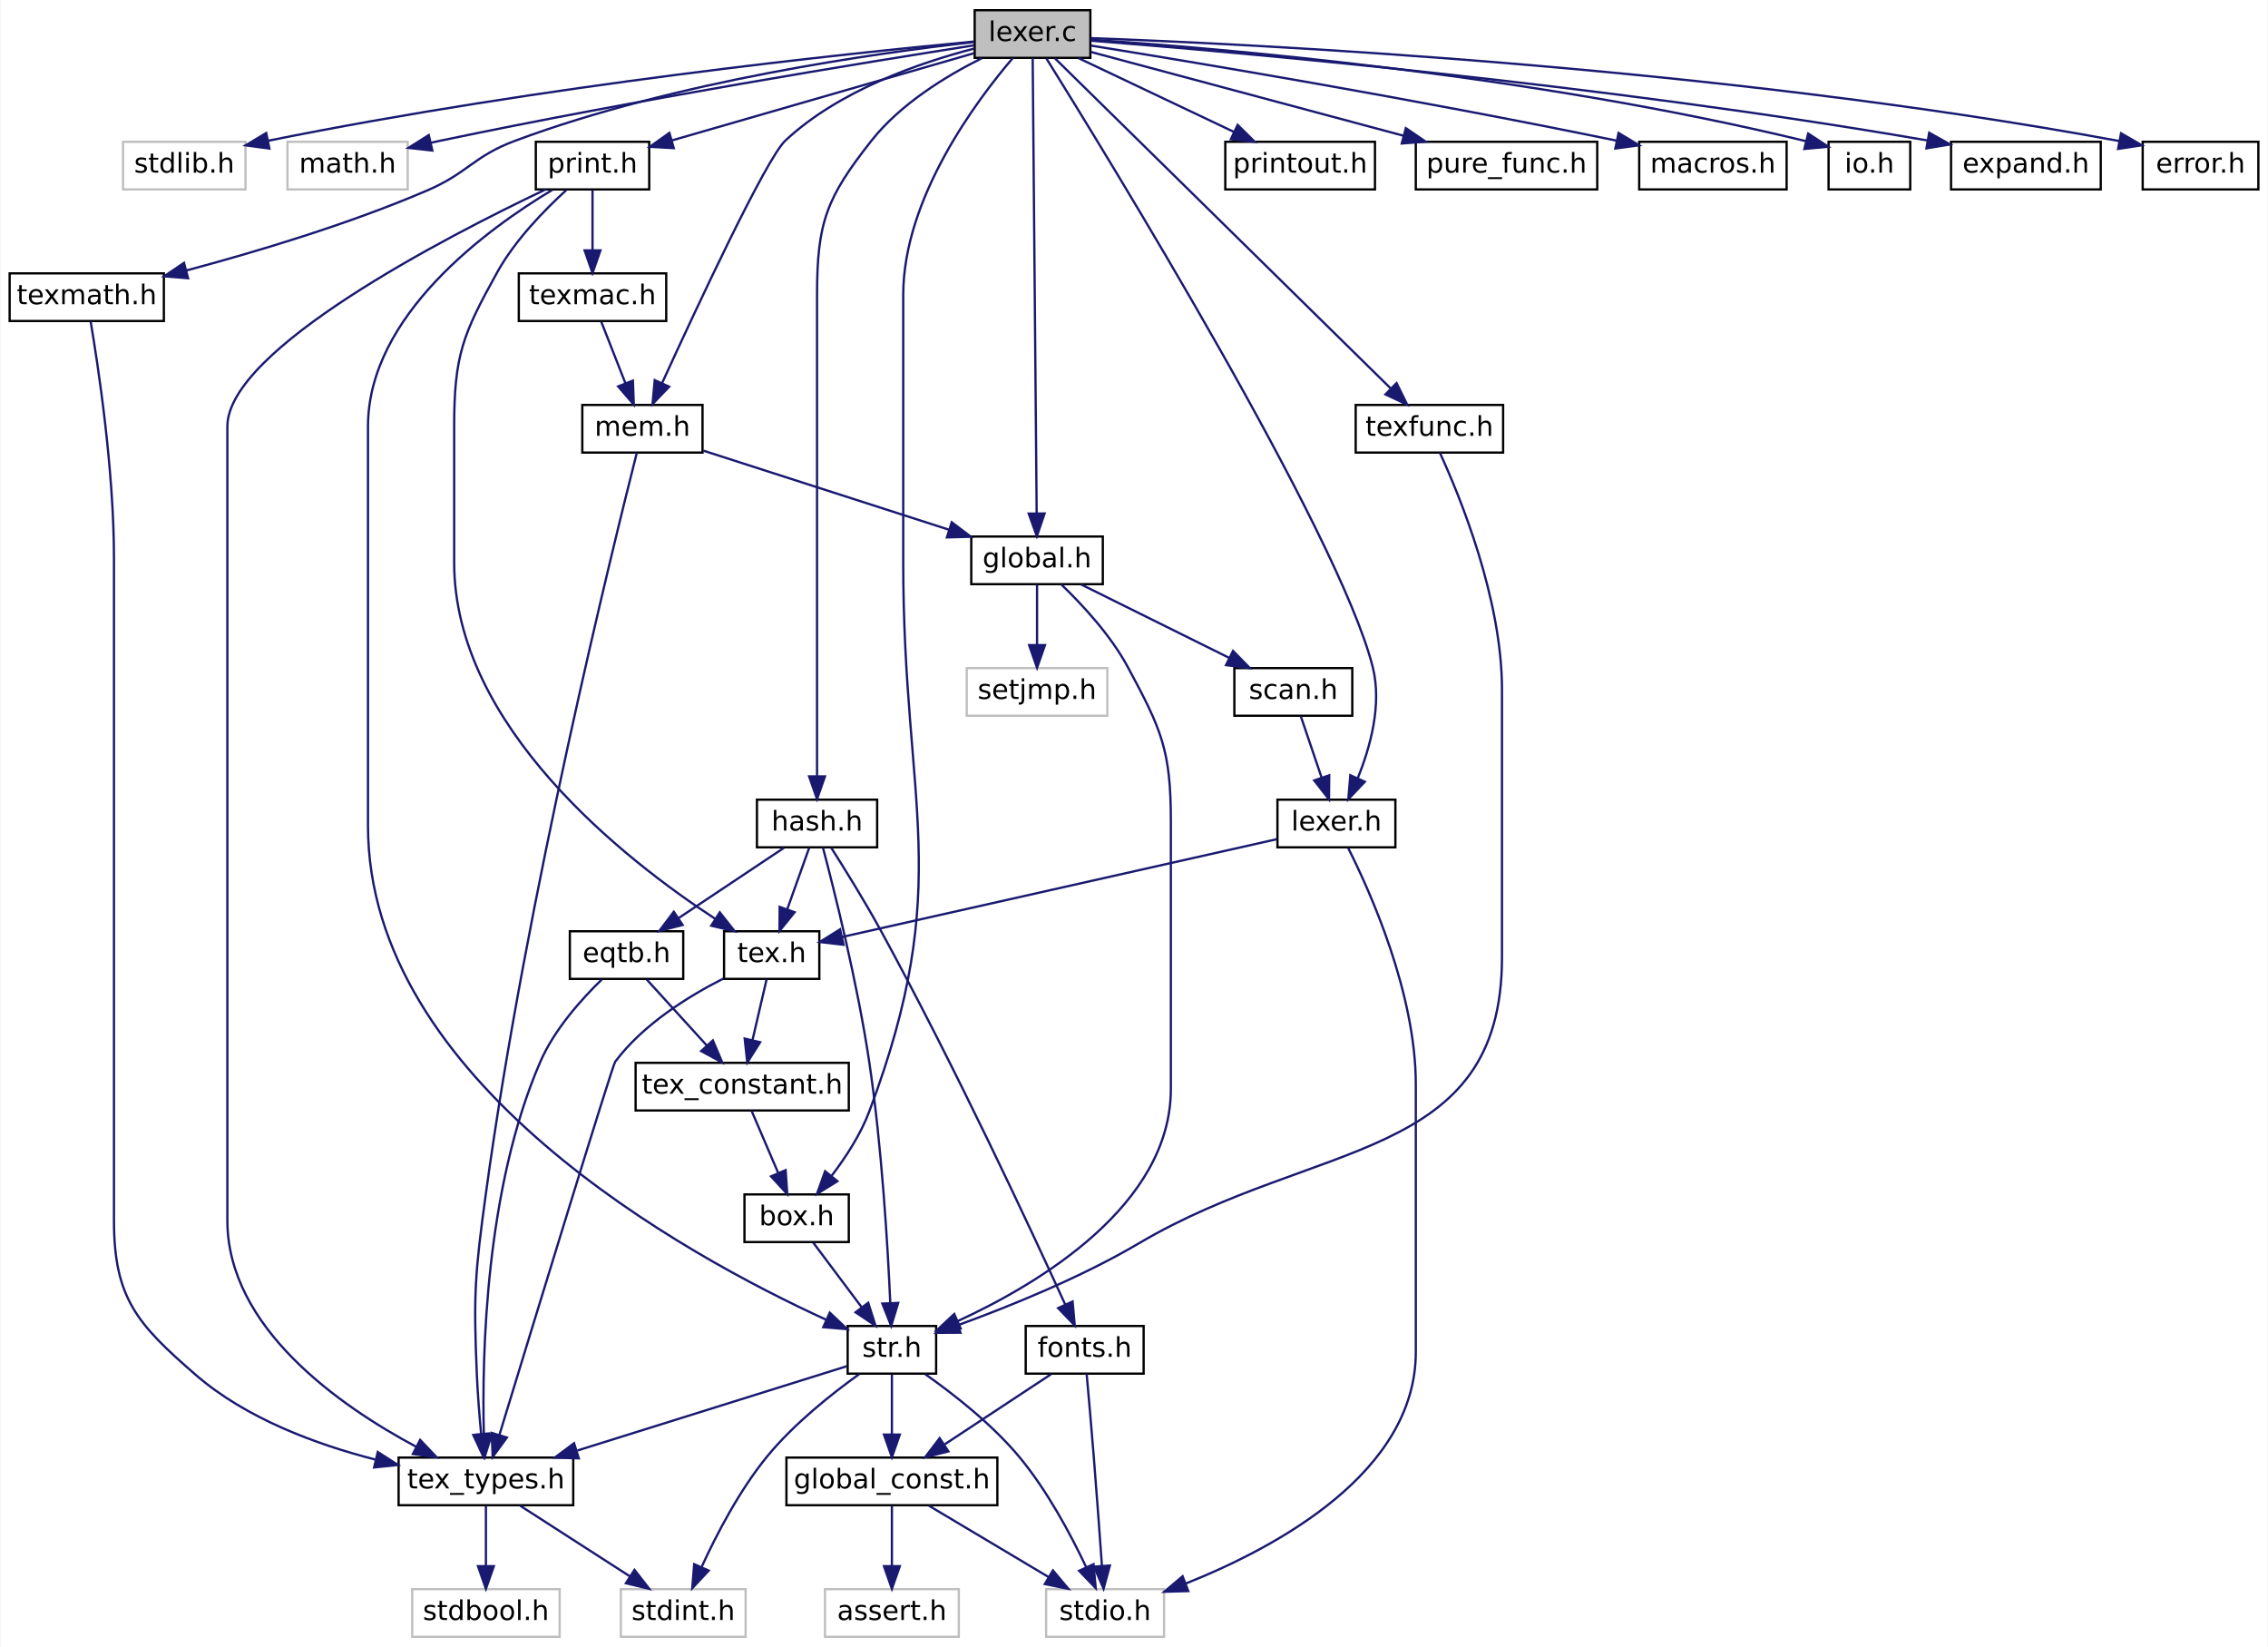
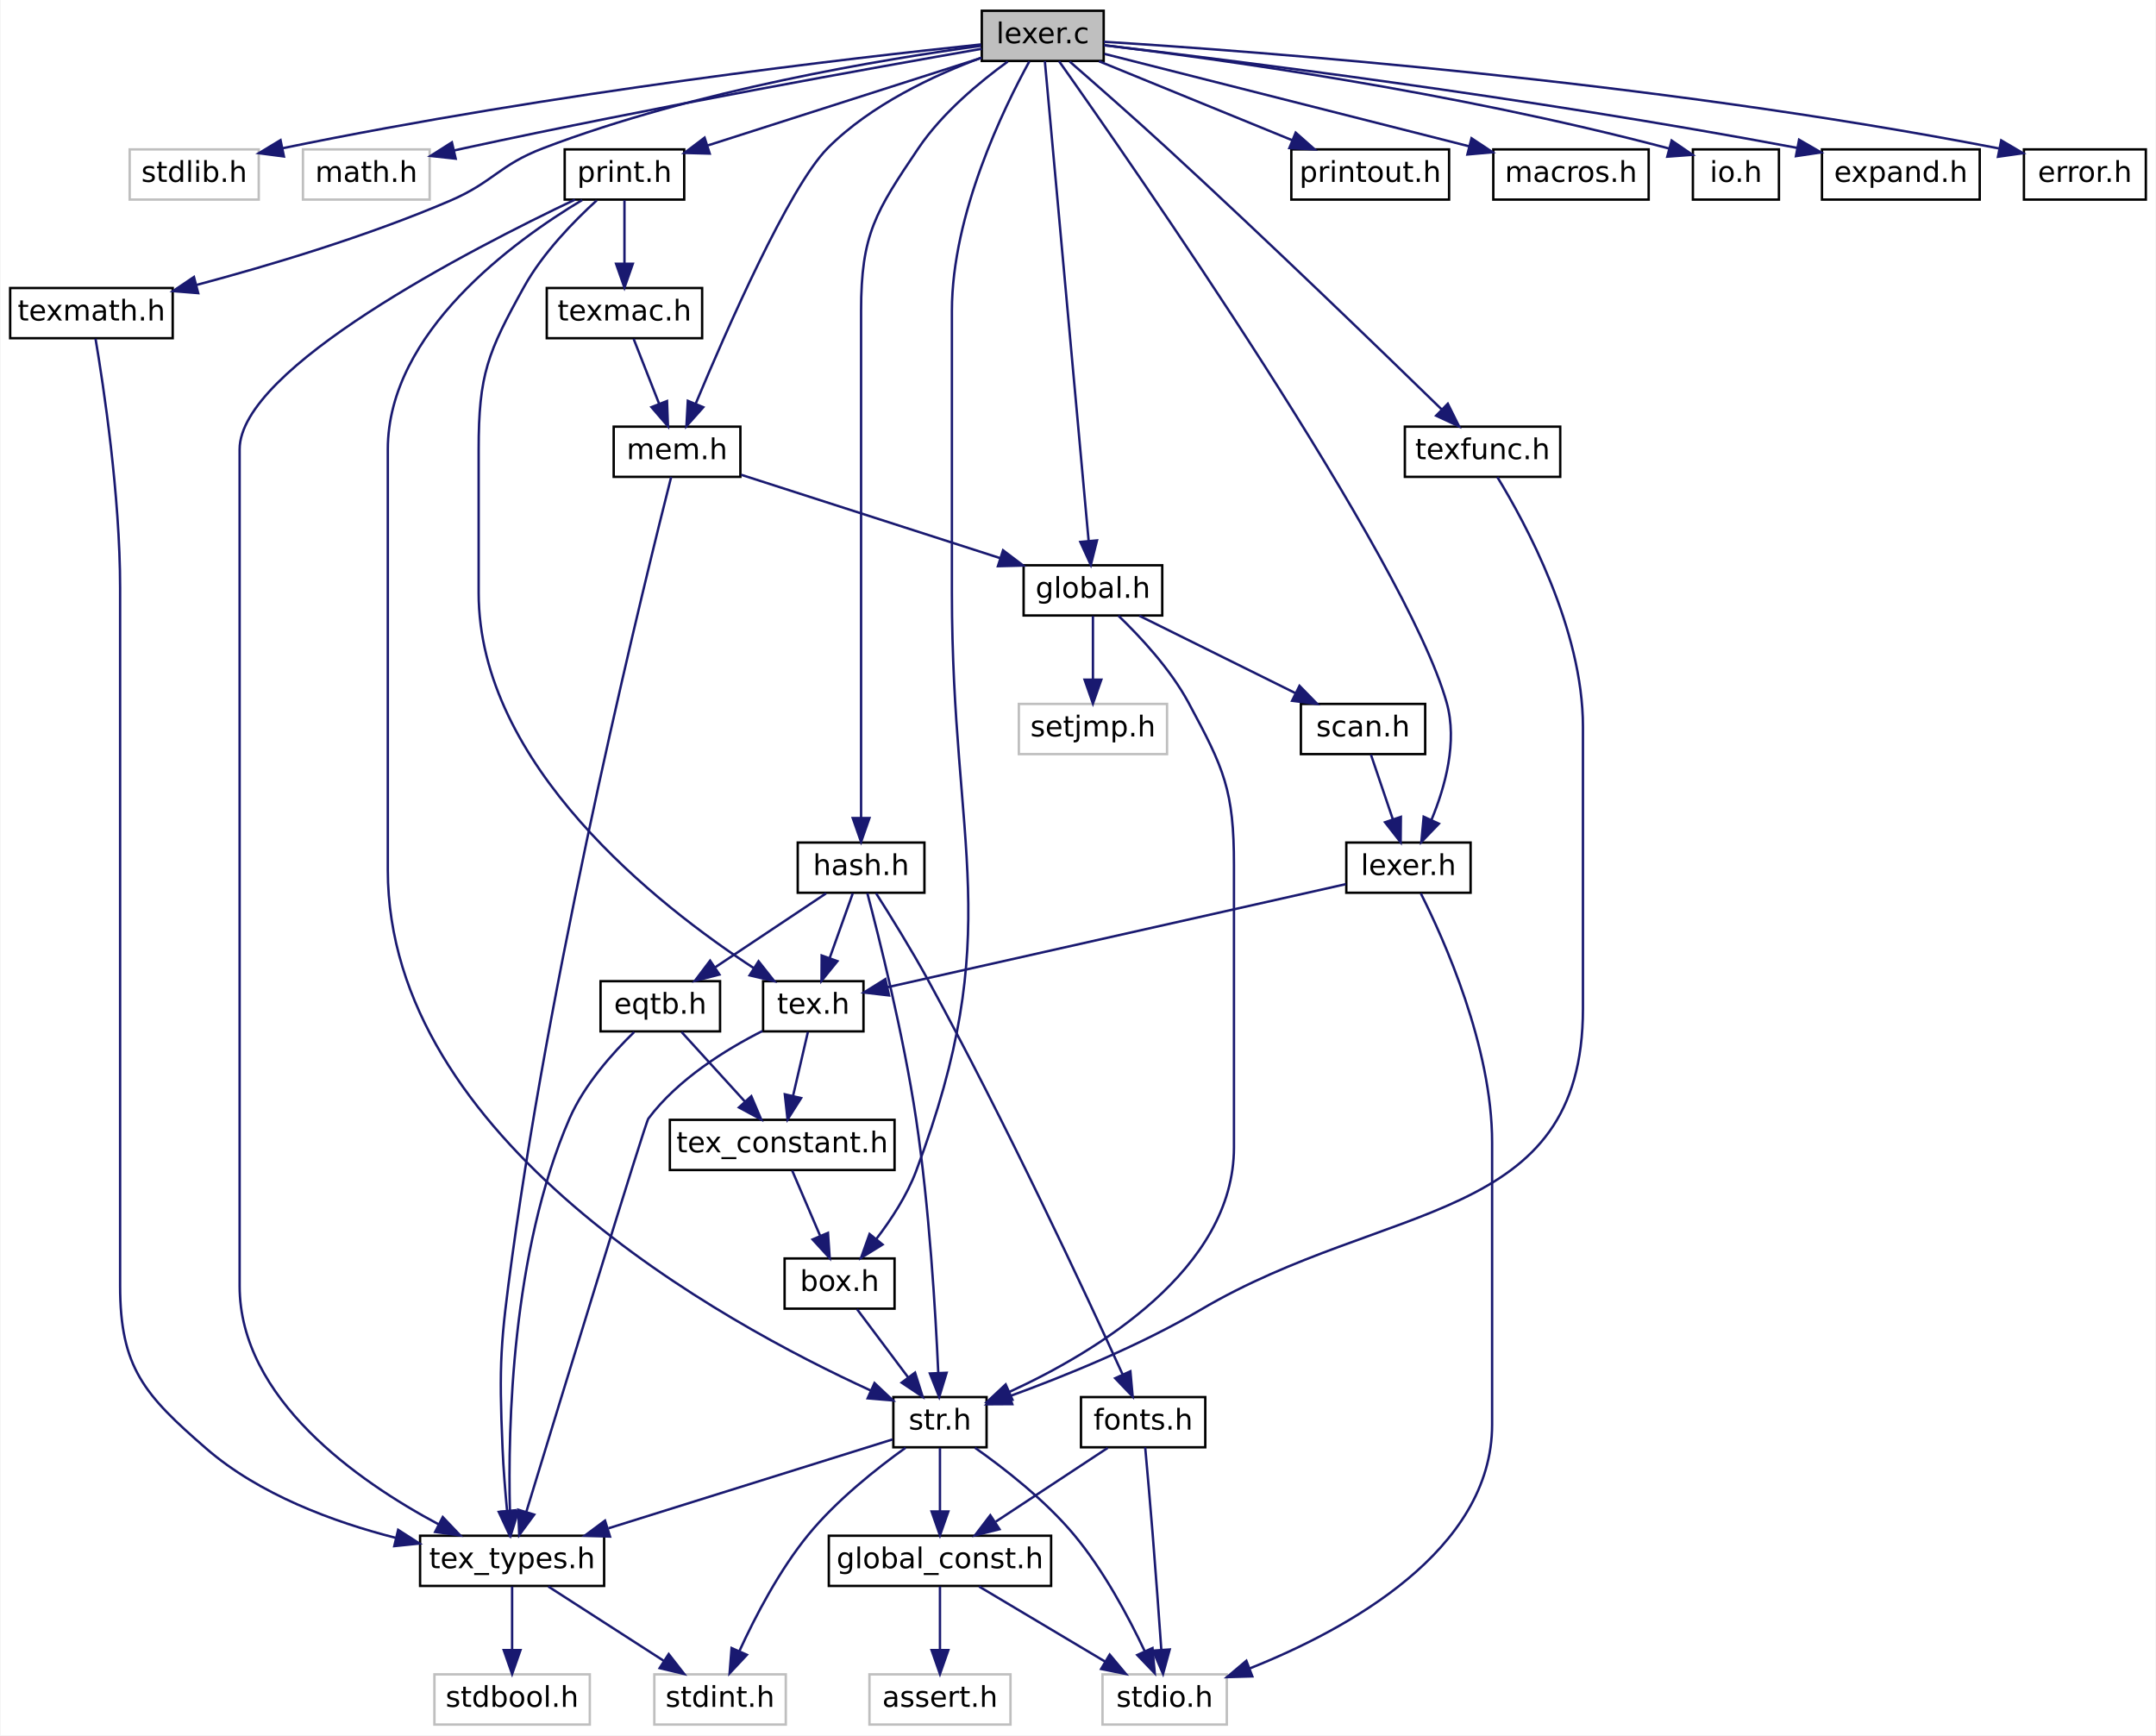
- <svg xmlns="http://www.w3.org/2000/svg" xmlns:xlink="http://www.w3.org/1999/xlink" width="1000pt" height="726pt" viewBox="0.00 0.00 999.50 726.00">
+ <svg xmlns="http://www.w3.org/2000/svg" xmlns:xlink="http://www.w3.org/1999/xlink" width="902pt" height="726pt" viewBox="0.00 0.00 901.50 726.00">
  <g id="graph0" class="graph" transform="scale(1 1) rotate(0) translate(4 722)">
-     <polygon fill="white" stroke="transparent" points="-4,4 -4,-722 995.5,-722 995.5,4 -4,4" />
+     <polygon fill="white" stroke="transparent" points="-4,4 -4,-722 897.5,-722 897.5,4 -4,4" />
    <g id="node1" class="node">
      <g id="a_node1">
        <a xlink:title=" ">
-           <polygon fill="#bfbfbf" stroke="black" points="425.5,-696.5 425.5,-717.5 476.5,-717.5 476.5,-696.5 425.5,-696.5" />
-           <text text-anchor="middle" x="451" y="-703.9" font-family="DejaVuSans" font-size="12.00">lexer.c</text>
+           <polygon fill="#bfbfbf" stroke="black" points="406.5,-696.5 406.5,-717.5 457.5,-717.5 457.5,-696.5 406.5,-696.5" />
+           <text text-anchor="middle" x="432" y="-703.9" font-family="DejaVuSans" font-size="12.00">lexer.c</text>
        </a>
      </g>
    </g>
    <g id="node2" class="node">
      <g id="a_node2">
        <a xlink:title=" ">
          <polygon fill="white" stroke="#bfbfbf" points="50,-638.5 50,-659.5 104,-659.5 104,-638.5 50,-638.5" />
          <text text-anchor="middle" x="77" y="-645.9" font-family="DejaVuSans" font-size="12.00">stdlib.h</text>
        </a>
      </g>
    </g>
    <g id="edge1" class="edge">
-       <path fill="none" stroke="midnightblue" d="M425.36,-703.71C370.14,-698.52 235.76,-684.54 113.9,-659.95" />
-       <polygon fill="midnightblue" stroke="midnightblue" points="114.53,-656.51 104.03,-657.93 113.13,-663.37 114.53,-656.51" />
+       <path fill="none" stroke="midnightblue" d="M406.17,-703.41C353.17,-697.85 228.22,-683.51 113.99,-659.99" />
+       <polygon fill="midnightblue" stroke="midnightblue" points="114.54,-656.53 104.04,-657.91 113.11,-663.38 114.54,-656.53" />
    </g>
    <g id="node3" class="node">
      <g id="a_node3">
        <a xlink:title=" ">
          <polygon fill="white" stroke="#bfbfbf" points="122.5,-638.5 122.5,-659.5 175.5,-659.5 175.5,-638.5 122.5,-638.5" />
          <text text-anchor="middle" x="149" y="-645.9" font-family="DejaVuSans" font-size="12.00">math.h</text>
        </a>
      </g>
    </g>
    <g id="edge2" class="edge">
-       <path fill="none" stroke="midnightblue" d="M425.33,-702.04C378.42,-694.68 275.78,-678 190,-660 188.57,-659.7 187.11,-659.38 185.63,-659.06" />
-       <polygon fill="midnightblue" stroke="midnightblue" points="186.38,-655.64 175.85,-656.81 184.81,-662.46 186.38,-655.64" />
+       <path fill="none" stroke="midnightblue" d="M406.48,-701.59C362.25,-693.86 268.57,-677.04 190,-660 188.57,-659.69 187.11,-659.37 185.64,-659.03" />
+       <polygon fill="midnightblue" stroke="midnightblue" points="186.39,-655.62 175.86,-656.76 184.81,-662.44 186.39,-655.62" />
    </g>
    <g id="node4" class="node">
      <g id="a_node4">
        <a xlink:href="print_8h.html" target="_top" xlink:title=" ">
          <polygon fill="white" stroke="black" points="232,-638.5 232,-659.5 282,-659.5 282,-638.5 232,-638.5" />
          <text text-anchor="middle" x="257" y="-645.9" font-family="DejaVuSans" font-size="12.00">print.h</text>
        </a>
      </g>
    </g>
    <g id="edge3" class="edge">
-       <path fill="none" stroke="midnightblue" d="M425.24,-698.56C390.99,-688.68 330.33,-671.17 291.97,-660.09" />
-       <polygon fill="midnightblue" stroke="midnightblue" points="292.83,-656.7 282.25,-657.29 290.89,-663.43 292.83,-656.7" />
+       <path fill="none" stroke="midnightblue" d="M406.18,-697.74C375.93,-688.06 325.69,-671.98 291.97,-661.19" />
+       <polygon fill="midnightblue" stroke="midnightblue" points="292.67,-657.74 282.08,-658.02 290.53,-664.41 292.67,-657.74" />
    </g>
    <g id="node10" class="node">
      <g id="a_node10">
        <a xlink:href="box_8h.html" target="_top" xlink:title=" ">
          <polygon fill="white" stroke="black" points="324,-174.5 324,-195.5 370,-195.5 370,-174.5 324,-174.5" />
          <text text-anchor="middle" x="347" y="-181.9" font-family="DejaVuSans" font-size="12.00">box.h</text>
        </a>
      </g>
    </g>
-     <g id="edge48" class="edge">
-       <path fill="none" stroke="midnightblue" d="M442.34,-696.45C426.4,-677.81 394,-634.71 394,-592 394,-592 394,-592 394,-474 394,-366.24 416.93,-332.87 379,-232 375.18,-221.84 368.6,-211.79 362.41,-203.69" />
+     <g id="edge47" class="edge">
+       <path fill="none" stroke="midnightblue" d="M426.39,-696.3C415.82,-677.07 394,-632.47 394,-592 394,-592 394,-592 394,-474 394,-366.24 416.93,-332.87 379,-232 375.18,-221.84 368.6,-211.79 362.41,-203.69" />
      <polygon fill="midnightblue" stroke="midnightblue" points="364.99,-201.32 355.98,-195.75 359.55,-205.73 364.99,-201.32" />
    </g>
    <g id="node16" class="node">
      <g id="a_node16">
        <a xlink:href="mem_8h.html" target="_top" xlink:title=" ">
          <polygon fill="white" stroke="black" points="252.5,-522.5 252.5,-543.5 305.5,-543.5 305.5,-522.5 252.5,-522.5" />
          <text text-anchor="middle" x="279" y="-529.9" font-family="DejaVuSans" font-size="12.00">mem.h</text>
        </a>
      </g>
    </g>
-     <g id="edge47" class="edge">
-       <path fill="none" stroke="midnightblue" d="M425.26,-700.58C401.19,-694.36 365.52,-682.06 342,-660 333.51,-652.04 302.83,-586.28 287.64,-553.06" />
-       <polygon fill="midnightblue" stroke="midnightblue" points="290.79,-551.54 283.46,-543.89 284.42,-554.44 290.79,-551.54" />
+     <g id="edge46" class="edge">
+       <path fill="none" stroke="midnightblue" d="M406.42,-697.9C386.77,-690.6 360.04,-678.2 342,-660 325.91,-643.77 299.74,-584.09 286.78,-553.05" />
+       <polygon fill="midnightblue" stroke="midnightblue" points="289.98,-551.63 282.93,-543.72 283.51,-554.3 289.98,-551.63" />
    </g>
    <g id="node17" class="node">
      <g id="a_node17">
        <a xlink:href="global_8h.html" target="_top" xlink:title=" ">
          <polygon fill="white" stroke="black" points="424,-464.5 424,-485.5 482,-485.5 482,-464.5 424,-464.5" />
          <text text-anchor="middle" x="453" y="-471.9" font-family="DejaVuSans" font-size="12.00">global.h</text>
        </a>
      </g>
    </g>
    <g id="edge29" class="edge">
-       <path fill="none" stroke="midnightblue" d="M451.08,-696.41C451.38,-661.85 452.42,-543.24 452.83,-495.82" />
-       <polygon fill="midnightblue" stroke="midnightblue" points="456.33,-495.66 452.92,-485.63 449.33,-495.6 456.33,-495.66" />
+       <path fill="none" stroke="midnightblue" d="M432.88,-696.41C436.03,-661.85 446.86,-543.24 451.19,-495.82" />
+       <polygon fill="midnightblue" stroke="midnightblue" points="454.7,-495.91 452.12,-485.63 447.73,-495.27 454.7,-495.91" />
    </g>
    <g id="node20" class="node">
      <g id="a_node20">
        <a xlink:href="lexer_8h.html" target="_top" xlink:title=" ">
          <polygon fill="white" stroke="black" points="559,-348.5 559,-369.5 611,-369.5 611,-348.5 559,-348.5" />
          <text text-anchor="middle" x="585" y="-355.9" font-family="DejaVuSans" font-size="12.00">lexer.h</text>
        </a>
      </g>
    </g>
-     <g id="edge51" class="edge">
-       <path fill="none" stroke="midnightblue" d="M457.09,-696.29C483.32,-654.23 586.03,-487.29 601,-428 605.17,-411.51 599.96,-392.68 594.41,-379.02" />
-       <polygon fill="midnightblue" stroke="midnightblue" points="597.52,-377.41 590.24,-369.71 591.13,-380.27 597.52,-377.41" />
+     <g id="edge50" class="edge">
+       <path fill="none" stroke="midnightblue" d="M438.85,-696.36C468.38,-654.58 584.01,-488.64 601,-428 605.59,-411.62 600.35,-392.78 594.67,-379.09" />
+       <polygon fill="midnightblue" stroke="midnightblue" points="597.74,-377.39 590.4,-369.75 591.37,-380.3 597.74,-377.39" />
    </g>
    <g id="node21" class="node">
      <g id="a_node21">
        <a xlink:href="texfunc_8h.html" target="_top" xlink:title=" ">
-           <polygon fill="white" stroke="black" points="593.5,-522.5 593.5,-543.5 658.5,-543.5 658.5,-522.5 593.5,-522.5" />
-           <text text-anchor="middle" x="626" y="-529.9" font-family="DejaVuSans" font-size="12.00">texfunc.h</text>
+           <polygon fill="white" stroke="black" points="583.5,-522.5 583.5,-543.5 648.5,-543.5 648.5,-522.5 583.5,-522.5" />
+           <text text-anchor="middle" x="616" y="-529.9" font-family="DejaVuSans" font-size="12.00">texfunc.h</text>
        </a>
      </g>
    </g>
    <g id="edge30" class="edge">
-       <path fill="none" stroke="midnightblue" d="M460.91,-696.26C489.55,-668.11 572.66,-586.42 608.84,-550.87" />
-       <polygon fill="midnightblue" stroke="midnightblue" points="611.52,-553.14 616.2,-543.63 606.61,-548.15 611.52,-553.14" />
+       <path fill="none" stroke="midnightblue" d="M443.27,-696.25C453.87,-687.02 470.16,-672.72 484,-660 525.89,-621.51 573.96,-575.02 598.93,-550.69" />
+       <polygon fill="midnightblue" stroke="midnightblue" points="601.47,-553.1 606.19,-543.61 596.58,-548.09 601.47,-553.1" />
    </g>
    <g id="node22" class="node">
      <g id="a_node22">
        <a xlink:href="printout_8h.html" target="_top" xlink:title=" ">
          <polygon fill="white" stroke="black" points="536,-638.5 536,-659.5 602,-659.5 602,-638.5 536,-638.5" />
          <text text-anchor="middle" x="569" y="-645.9" font-family="DejaVuSans" font-size="12.00">printout.h</text>
        </a>
      </g>
    </g>
    <g id="edge32" class="edge">
-       <path fill="none" stroke="midnightblue" d="M471.28,-696.37C490.14,-687.42 518.45,-673.99 539.75,-663.88" />
-       <polygon fill="midnightblue" stroke="midnightblue" points="541.45,-666.95 548.98,-659.5 538.44,-660.63 541.45,-666.95" />
+       <path fill="none" stroke="midnightblue" d="M455.55,-696.37C477.84,-687.26 511.49,-673.51 536.36,-663.34" />
+       <polygon fill="midnightblue" stroke="midnightblue" points="537.82,-666.52 545.76,-659.5 535.18,-660.05 537.82,-666.52" />
    </g>
    <g id="node23" class="node">
      <g id="a_node23">
-         <a xlink:href="pure__func_8h.html" target="_top" xlink:title=" ">
-           <polygon fill="white" stroke="black" points="620,-638.5 620,-659.5 700,-659.5 700,-638.5 620,-638.5" />
-           <text text-anchor="middle" x="660" y="-645.9" font-family="DejaVuSans" font-size="12.00">pure_func.h</text>
+         <a xlink:href="macros_8h.html" target="_top" xlink:title=" ">
+           <polygon fill="white" stroke="black" points="620.5,-638.5 620.5,-659.5 685.5,-659.5 685.5,-638.5 620.5,-638.5" />
+           <text text-anchor="middle" x="653" y="-645.9" font-family="DejaVuSans" font-size="12.00">macros.h</text>
        </a>
      </g>
    </g>
    <g id="edge33" class="edge">
-       <path fill="none" stroke="midnightblue" d="M476.63,-699.13C510.94,-689.94 572.37,-673.48 614.6,-662.16" />
-       <polygon fill="midnightblue" stroke="midnightblue" points="615.61,-665.52 624.37,-659.55 613.8,-658.75 615.61,-665.52" />
+       <path fill="none" stroke="midnightblue" d="M457.78,-699.47C495.26,-689.97 565.21,-672.24 610.41,-660.79" />
+       <polygon fill="midnightblue" stroke="midnightblue" points="611.38,-664.16 620.22,-658.31 609.66,-657.37 611.38,-664.16" />
    </g>
    <g id="node24" class="node">
      <g id="a_node24">
-         <a xlink:href="macros_8h.html" target="_top" xlink:title=" ">
-           <polygon fill="white" stroke="black" points="718.5,-638.5 718.5,-659.5 783.5,-659.5 783.5,-638.5 718.5,-638.5" />
-           <text text-anchor="middle" x="751" y="-645.9" font-family="DejaVuSans" font-size="12.00">macros.h</text>
+         <a xlink:href="io_8h.html" target="_top" xlink:title=" ">
+           <polygon fill="white" stroke="black" points="704,-638.5 704,-659.5 740,-659.5 740,-638.5 704,-638.5" />
+           <text text-anchor="middle" x="722" y="-645.9" font-family="DejaVuSans" font-size="12.00">io.h</text>
        </a>
      </g>
    </g>
    <g id="edge34" class="edge">
-       <path fill="none" stroke="midnightblue" d="M476.73,-701.91C521.61,-694.68 617.32,-678.78 708.53,-660" />
-       <polygon fill="midnightblue" stroke="midnightblue" points="709.4,-663.39 718.48,-657.94 707.98,-656.54 709.4,-663.39" />
+       <path fill="none" stroke="midnightblue" d="M457.73,-703.08C503.58,-697.53 602.47,-684.06 694.14,-659.84" />
+       <polygon fill="midnightblue" stroke="midnightblue" points="695.1,-663.21 703.85,-657.23 693.28,-656.45 695.1,-663.21" />
    </g>
    <g id="node25" class="node">
      <g id="a_node25">
-         <a xlink:href="io_8h.html" target="_top" xlink:title=" ">
-           <polygon fill="white" stroke="black" points="802,-638.5 802,-659.5 838,-659.5 838,-638.5 802,-638.5" />
-           <text text-anchor="middle" x="820" y="-645.9" font-family="DejaVuSans" font-size="12.00">io.h</text>
+         <a xlink:href="expand_8h.html" target="_top" xlink:title=" ">
+           <polygon fill="white" stroke="black" points="758,-638.5 758,-659.5 824,-659.5 824,-638.5 758,-638.5" />
+           <text text-anchor="middle" x="791" y="-645.9" font-family="DejaVuSans" font-size="12.00">expand.h</text>
        </a>
      </g>
    </g>
    <g id="edge35" class="edge">
-       <path fill="none" stroke="midnightblue" d="M476.68,-704.49C532.6,-700.79 669.55,-689.51 791.96,-659.79" />
-       <polygon fill="midnightblue" stroke="midnightblue" points="793.01,-663.14 801.87,-657.33 791.32,-656.34 793.01,-663.14" />
+       <path fill="none" stroke="midnightblue" d="M457.61,-703.07C510.15,-696.9 634.11,-681.48 747.69,-660.12" />
+       <polygon fill="midnightblue" stroke="midnightblue" points="748.42,-663.55 757.59,-658.24 747.11,-656.67 748.42,-663.55" />
    </g>
    <g id="node26" class="node">
      <g id="a_node26">
-         <a xlink:href="expand_8h.html" target="_top" xlink:title=" ">
-           <polygon fill="white" stroke="black" points="856,-638.5 856,-659.5 922,-659.5 922,-638.5 856,-638.5" />
-           <text text-anchor="middle" x="889" y="-645.9" font-family="DejaVuSans" font-size="12.00">expand.h</text>
+         <a xlink:href="error_8h.html" target="_top" xlink:title=" ">
+           <polygon fill="white" stroke="black" points="842.5,-638.5 842.5,-659.5 893.5,-659.5 893.5,-638.5 842.5,-638.5" />
+           <text text-anchor="middle" x="868" y="-645.9" font-family="DejaVuSans" font-size="12.00">error.h</text>
        </a>
      </g>
    </g>
    <g id="edge36" class="edge">
-       <path fill="none" stroke="midnightblue" d="M476.63,-704.08C538.46,-699.22 700.78,-685.13 845.65,-660.07" />
-       <polygon fill="midnightblue" stroke="midnightblue" points="846.36,-663.5 855.6,-658.33 845.15,-656.61 846.36,-663.5" />
+       <path fill="none" stroke="midnightblue" d="M457.56,-704.53C519.97,-700.62 685.15,-688.44 832.03,-659.9" />
+       <polygon fill="midnightblue" stroke="midnightblue" points="832.99,-663.28 842.12,-657.91 831.63,-656.41 832.99,-663.28" />
    </g>
    <g id="node27" class="node">
      <g id="a_node27">
-         <a xlink:href="error_8h.html" target="_top" xlink:title=" ">
-           <polygon fill="white" stroke="black" points="940.5,-638.5 940.5,-659.5 991.5,-659.5 991.5,-638.5 940.5,-638.5" />
-           <text text-anchor="middle" x="966" y="-645.9" font-family="DejaVuSans" font-size="12.00">error.h</text>
-         </a>
-       </g>
-     </g>
-     <g id="edge37" class="edge">
-       <path fill="none" stroke="midnightblue" d="M476.73,-705.19C547.61,-702.6 751.73,-692.81 930.05,-659.85" />
-       <polygon fill="midnightblue" stroke="midnightblue" points="930.95,-663.25 940.13,-657.96 929.66,-656.37 930.95,-663.25" />
-     </g>
-     <g id="node28" class="node">
-       <g id="a_node28">
        <a xlink:href="hash_8h.html" target="_top" xlink:title=" ">
          <polygon fill="white" stroke="black" points="329.5,-348.5 329.5,-369.5 382.5,-369.5 382.5,-348.5 329.5,-348.5" />
          <text text-anchor="middle" x="356" y="-355.9" font-family="DejaVuSans" font-size="12.00">hash.h</text>
        </a>
      </g>
    </g>
-     <g id="edge38" class="edge">
-       <path fill="none" stroke="midnightblue" d="M428.65,-696.34C413.06,-688.57 392.82,-676.26 380,-660 360.16,-634.83 356,-624.05 356,-592 356,-592 356,-592 356,-474 356,-440.98 356,-402.59 356,-379.85" />
+     <g id="edge37" class="edge">
+       <path fill="none" stroke="midnightblue" d="M417.37,-696.25C405.79,-687.86 389.97,-674.79 380,-660 362.09,-633.42 356,-624.05 356,-592 356,-592 356,-592 356,-474 356,-440.98 356,-402.59 356,-379.85" />
      <polygon fill="midnightblue" stroke="midnightblue" points="359.5,-379.76 356,-369.76 352.5,-379.76 359.5,-379.76" />
    </g>
-     <g id="node31" class="node">
-       <g id="a_node31">
+     <g id="node30" class="node">
+       <g id="a_node30">
        <a xlink:href="texmath_8h.html" target="_top" xlink:title=" ">
          <polygon fill="white" stroke="black" points="0,-580.5 0,-601.5 68,-601.5 68,-580.5 0,-580.5" />
          <text text-anchor="middle" x="34" y="-587.9" font-family="DejaVuSans" font-size="12.00">texmath.h</text>
        </a>
      </g>
    </g>
-     <g id="edge49" class="edge">
-       <path fill="none" stroke="midnightblue" d="M425.32,-703.48C382.33,-698.68 293.58,-686.27 223,-660 204.35,-653.06 202.29,-645.85 184,-638 149.37,-623.13 108.36,-610.9 77.98,-602.79" />
+     <g id="edge48" class="edge">
+       <path fill="none" stroke="midnightblue" d="M406.2,-702.83C366.02,-697.35 286.51,-684.28 223,-660 204.41,-652.89 202.29,-645.85 184,-638 149.37,-623.13 108.36,-610.9 77.98,-602.79" />
      <polygon fill="midnightblue" stroke="midnightblue" points="78.67,-599.36 68.11,-600.21 76.89,-606.13 78.67,-599.36" />
    </g>
    <g id="node5" class="node">
      <g id="a_node5">
        <a xlink:href="tex__types_8h.html" target="_top" xlink:title=" ">
          <polygon fill="white" stroke="black" points="171.5,-58.5 171.5,-79.5 248.5,-79.5 248.5,-58.5 171.5,-58.5" />
          <text text-anchor="middle" x="210" y="-65.9" font-family="DejaVuSans" font-size="12.00">tex_types.h</text>
        </a>
      </g>
    </g>
    <g id="edge4" class="edge">
      <path fill="none" stroke="midnightblue" d="M236.28,-638.47C192.8,-617.81 96,-567.99 96,-534 96,-534 96,-534 96,-184 96,-136.8 145.47,-102.31 179.24,-84.27" />
      <polygon fill="midnightblue" stroke="midnightblue" points="180.99,-87.31 188.29,-79.63 177.79,-81.08 180.99,-87.31" />
    </g>
    <g id="node8" class="node">
      <g id="a_node8">
        <a xlink:href="tex_8h.html" target="_top" xlink:title=" ">
          <polygon fill="white" stroke="black" points="315,-290.5 315,-311.5 357,-311.5 357,-290.5 315,-290.5" />
          <text text-anchor="middle" x="336" y="-297.9" font-family="DejaVuSans" font-size="12.00">tex.h</text>
        </a>
      </g>
    </g>
    <g id="edge7" class="edge">
      <path fill="none" stroke="midnightblue" d="M245.41,-638.17C235.93,-629.54 222.87,-616.19 215,-602 199.78,-574.56 196,-565.38 196,-534 196,-534 196,-534 196,-474 196,-401.87 270.97,-343.2 311.18,-316.92" />
      <polygon fill="midnightblue" stroke="midnightblue" points="313.11,-319.84 319.67,-311.52 309.35,-313.94 313.11,-319.84" />
    </g>
    <g id="node11" class="node">
      <g id="a_node11">
        <a xlink:href="str_8h.html" target="_top" xlink:title=" ">
          <polygon fill="white" stroke="black" points="369.5,-116.5 369.5,-137.5 408.5,-137.5 408.5,-116.5 369.5,-116.5" />
          <text text-anchor="middle" x="389" y="-123.9" font-family="DejaVuSans" font-size="12.00">str.h</text>
        </a>
      </g>
    </g>
    <g id="edge28" class="edge">
      <path fill="none" stroke="midnightblue" d="M239.3,-638.3C210.82,-621.25 158,-583.02 158,-534 158,-534 158,-534 158,-358 158,-245.19 298.06,-168.61 360.06,-140.24" />
      <polygon fill="midnightblue" stroke="midnightblue" points="361.61,-143.38 369.31,-136.1 358.75,-136.99 361.61,-143.38" />
    </g>
    <g id="node15" class="node">
      <g id="a_node15">
        <a xlink:href="texmac_8h.html" target="_top" xlink:title=" ">
          <polygon fill="white" stroke="black" points="224.5,-580.5 224.5,-601.5 289.5,-601.5 289.5,-580.5 224.5,-580.5" />
          <text text-anchor="middle" x="257" y="-587.9" font-family="DejaVuSans" font-size="12.00">texmac.h</text>
        </a>
      </g>
    </g>
    <g id="edge18" class="edge">
      <path fill="none" stroke="midnightblue" d="M257,-638.25C257,-630.94 257,-620.69 257,-611.7" />
      <polygon fill="midnightblue" stroke="midnightblue" points="260.5,-611.64 257,-601.64 253.5,-611.64 260.5,-611.64" />
    </g>
    <g id="node6" class="node">
      <g id="a_node6">
        <a xlink:title=" ">
          <polygon fill="white" stroke="#bfbfbf" points="177.5,-0.5 177.5,-21.5 242.5,-21.5 242.5,-0.5 177.5,-0.5" />
          <text text-anchor="middle" x="210" y="-7.9" font-family="DejaVuSans" font-size="12.00">stdbool.h</text>
        </a>
      </g>
    </g>
    <g id="edge5" class="edge">
      <path fill="none" stroke="midnightblue" d="M210,-58.25C210,-50.94 210,-40.69 210,-31.7" />
      <polygon fill="midnightblue" stroke="midnightblue" points="213.5,-31.64 210,-21.64 206.5,-31.64 213.5,-31.64" />
    </g>
    <g id="node7" class="node">
      <g id="a_node7">
        <a xlink:title=" ">
          <polygon fill="white" stroke="#bfbfbf" points="269.5,-0.5 269.5,-21.5 324.5,-21.5 324.5,-0.5 269.5,-0.5" />
          <text text-anchor="middle" x="297" y="-7.9" font-family="DejaVuSans" font-size="12.00">stdint.h</text>
        </a>
      </g>
    </g>
    <g id="edge6" class="edge">
      <path fill="none" stroke="midnightblue" d="M225.15,-58.25C238.5,-49.65 258.16,-37 273.54,-27.1" />
      <polygon fill="midnightblue" stroke="midnightblue" points="275.51,-30 282.02,-21.64 271.72,-24.11 275.51,-30" />
    </g>
    <g id="edge8" class="edge">
      <path fill="none" stroke="midnightblue" d="M314.74,-290.67C299.41,-282.91 279.32,-270.49 267,-254 265.72,-252.29 230.25,-136.35 215.92,-89.41" />
      <polygon fill="midnightblue" stroke="midnightblue" points="219.25,-88.33 212.98,-79.78 212.55,-90.37 219.25,-88.33" />
    </g>
    <g id="node9" class="node">
      <g id="a_node9">
        <a xlink:href="tex__constant_8h.html" target="_top" xlink:title=" ">
          <polygon fill="white" stroke="black" points="276,-232.5 276,-253.5 370,-253.5 370,-232.5 276,-232.5" />
          <text text-anchor="middle" x="323" y="-239.9" font-family="DejaVuSans" font-size="12.00">tex_constant.h</text>
        </a>
      </g>
    </g>
    <g id="edge9" class="edge">
      <path fill="none" stroke="midnightblue" d="M333.74,-290.25C332.02,-282.86 329.61,-272.47 327.51,-263.41" />
      <polygon fill="midnightblue" stroke="midnightblue" points="330.91,-262.59 325.24,-253.64 324.09,-264.18 330.91,-262.59" />
    </g>
    <g id="edge10" class="edge">
      <path fill="none" stroke="midnightblue" d="M327.18,-232.25C330.38,-224.78 334.9,-214.24 338.81,-205.11" />
      <polygon fill="midnightblue" stroke="midnightblue" points="342.15,-206.21 342.87,-195.64 335.71,-203.46 342.15,-206.21" />
    </g>
    <g id="edge11" class="edge">
      <path fill="none" stroke="midnightblue" d="M354.32,-174.25C360.22,-166.38 368.67,-155.1 375.76,-145.65" />
      <polygon fill="midnightblue" stroke="midnightblue" points="378.57,-147.74 381.77,-137.64 372.97,-143.54 378.57,-147.74" />
    </g>
    <g id="edge17" class="edge">
      <path fill="none" stroke="midnightblue" d="M369.16,-119.79C340.62,-110.86 287.35,-94.2 250.34,-82.62" />
      <polygon fill="midnightblue" stroke="midnightblue" points="250.96,-79.15 240.37,-79.5 248.87,-85.83 250.96,-79.15" />
    </g>
    <g id="edge13" class="edge">
      <path fill="none" stroke="midnightblue" d="M374.61,-116.3C362.68,-107.75 345.83,-94.44 334,-80 321.8,-65.11 311.67,-45.59 305.11,-31.29" />
      <polygon fill="midnightblue" stroke="midnightblue" points="308.23,-29.68 300.99,-21.94 301.82,-32.5 308.23,-29.68" />
    </g>
    <g id="node12" class="node">
      <g id="a_node12">
        <a xlink:title=" ">
          <polygon fill="white" stroke="#bfbfbf" points="457,-0.5 457,-21.5 509,-21.5 509,-0.5 457,-0.5" />
          <text text-anchor="middle" x="483" y="-7.9" font-family="DejaVuSans" font-size="12.00">stdio.h</text>
        </a>
      </g>
    </g>
    <g id="edge12" class="edge">
      <path fill="none" stroke="midnightblue" d="M403.63,-116.32C415.75,-107.78 432.89,-94.48 445,-80 457.42,-65.14 467.84,-45.62 474.61,-31.31" />
      <polygon fill="midnightblue" stroke="midnightblue" points="477.91,-32.5 478.87,-21.95 471.54,-29.6 477.91,-32.5" />
    </g>
    <g id="node13" class="node">
      <g id="a_node13">
        <a xlink:href="global__const_8h.html" target="_top" xlink:title=" ">
          <polygon fill="white" stroke="black" points="342.5,-58.5 342.5,-79.5 435.5,-79.5 435.5,-58.5 342.5,-58.5" />
          <text text-anchor="middle" x="389" y="-65.9" font-family="DejaVuSans" font-size="12.00">global_const.h</text>
        </a>
      </g>
    </g>
    <g id="edge14" class="edge">
      <path fill="none" stroke="midnightblue" d="M389,-116.25C389,-108.94 389,-98.69 389,-89.7" />
      <polygon fill="midnightblue" stroke="midnightblue" points="392.5,-89.64 389,-79.64 385.5,-89.64 392.5,-89.64" />
    </g>
    <g id="edge16" class="edge">
      <path fill="none" stroke="midnightblue" d="M405.37,-58.25C419.93,-49.57 441.43,-36.76 458.12,-26.82" />
      <polygon fill="midnightblue" stroke="midnightblue" points="460.01,-29.77 466.81,-21.64 456.43,-23.75 460.01,-29.77" />
    </g>
    <g id="node14" class="node">
      <g id="a_node14">
        <a xlink:title=" ">
          <polygon fill="white" stroke="#bfbfbf" points="359.5,-0.5 359.5,-21.5 418.5,-21.5 418.5,-0.5 359.5,-0.5" />
          <text text-anchor="middle" x="389" y="-7.9" font-family="DejaVuSans" font-size="12.00">assert.h</text>
        </a>
      </g>
    </g>
    <g id="edge15" class="edge">
      <path fill="none" stroke="midnightblue" d="M389,-58.25C389,-50.94 389,-40.69 389,-31.7" />
      <polygon fill="midnightblue" stroke="midnightblue" points="392.5,-31.64 389,-21.64 385.5,-31.64 392.5,-31.64" />
    </g>
    <g id="edge19" class="edge">
      <path fill="none" stroke="midnightblue" d="M260.83,-580.25C263.77,-572.78 267.9,-562.24 271.49,-553.11" />
      <polygon fill="midnightblue" stroke="midnightblue" points="274.81,-554.23 275.21,-543.64 268.3,-551.67 274.81,-554.23" />
    </g>
    <g id="edge20" class="edge">
      <path fill="none" stroke="midnightblue" d="M276.55,-522.46C266.47,-482.77 227.84,-326.69 210,-196 205.18,-160.73 204.46,-151.57 206,-116 206.37,-107.41 207.14,-97.94 207.9,-89.84" />
      <polygon fill="midnightblue" stroke="midnightblue" points="211.38,-90.15 208.89,-79.85 204.42,-89.46 211.38,-90.15" />
    </g>
    <g id="edge21" class="edge">
      <path fill="none" stroke="midnightblue" d="M305.81,-523.37C334.75,-514.06 381.12,-499.13 414.08,-488.53" />
      <polygon fill="midnightblue" stroke="midnightblue" points="415.39,-491.78 423.84,-485.39 413.25,-485.12 415.39,-491.78" />
    </g>
    <g id="edge23" class="edge">
      <path fill="none" stroke="midnightblue" d="M463.66,-464.4C472.7,-455.72 485.37,-442.16 493,-428 507.88,-400.37 512,-391.38 512,-360 512,-360 512,-360 512,-242 512,-190.95 454.3,-156.35 417.94,-139.62" />
      <polygon fill="midnightblue" stroke="midnightblue" points="419.32,-136.4 408.76,-135.56 416.49,-142.8 419.32,-136.4" />
    </g>
    <g id="node18" class="node">
      <g id="a_node18">
        <a xlink:title=" ">
          <polygon fill="white" stroke="#bfbfbf" points="422,-406.5 422,-427.5 484,-427.5 484,-406.5 422,-406.5" />
          <text text-anchor="middle" x="453" y="-413.9" font-family="DejaVuSans" font-size="12.00">setjmp.h</text>
        </a>
      </g>
    </g>
    <g id="edge22" class="edge">
      <path fill="none" stroke="midnightblue" d="M453,-464.25C453,-456.94 453,-446.69 453,-437.7" />
      <polygon fill="midnightblue" stroke="midnightblue" points="456.5,-437.64 453,-427.64 449.5,-437.64 456.5,-437.64" />
    </g>
    <g id="node19" class="node">
      <g id="a_node19">
        <a xlink:href="scan_8h.html" target="_top" xlink:title=" ">
          <polygon fill="white" stroke="black" points="540,-406.5 540,-427.5 592,-427.5 592,-406.5 540,-406.5" />
          <text text-anchor="middle" x="566" y="-413.9" font-family="DejaVuSans" font-size="12.00">scan.h</text>
        </a>
      </g>
    </g>
    <g id="edge24" class="edge">
      <path fill="none" stroke="midnightblue" d="M472.43,-464.37C490.4,-455.46 517.34,-442.11 537.71,-432.02" />
      <polygon fill="midnightblue" stroke="midnightblue" points="539.42,-435.08 546.83,-427.5 536.31,-428.81 539.42,-435.08" />
    </g>
    <g id="edge25" class="edge">
      <path fill="none" stroke="midnightblue" d="M569.31,-406.25C571.84,-398.78 575.42,-388.24 578.51,-379.11" />
      <polygon fill="midnightblue" stroke="midnightblue" points="581.83,-380.24 581.73,-369.64 575.2,-377.99 581.83,-380.24" />
    </g>
    <g id="edge27" class="edge">
      <path fill="none" stroke="midnightblue" d="M558.82,-352.11C512.54,-341.7 416.5,-320.1 366.99,-308.97" />
      <polygon fill="midnightblue" stroke="midnightblue" points="367.7,-305.54 357.17,-306.76 366.16,-312.37 367.7,-305.54" />
    </g>
    <g id="edge26" class="edge">
      <path fill="none" stroke="midnightblue" d="M590.16,-348.25C599.9,-328.92 620,-284.16 620,-244 620,-244 620,-244 620,-126 620,-73.26 559.27,-40.21 518.68,-24.02" />
      <polygon fill="midnightblue" stroke="midnightblue" points="519.68,-20.65 509.09,-20.35 517.18,-27.19 519.68,-20.65" />
    </g>
    <g id="edge31" class="edge">
-       <path fill="none" stroke="midnightblue" d="M630.58,-522.49C639.43,-503.25 658,-458.09 658,-418 658,-418 658,-418 658,-300 658,-209.49 575.95,-220.01 498,-174 472.38,-158.88 440.87,-146.15 418.32,-137.94" />
+       <path fill="none" stroke="midnightblue" d="M622.2,-522.38C633.88,-503.29 658,-458.92 658,-418 658,-418 658,-418 658,-300 658,-209.49 575.95,-220.01 498,-174 472.38,-158.88 440.87,-146.15 418.32,-137.94" />
      <polygon fill="midnightblue" stroke="midnightblue" points="419.25,-134.55 408.65,-134.49 416.9,-141.14 419.25,-134.55" />
    </g>
-     <g id="edge39" class="edge">
+     <g id="edge38" class="edge">
      <path fill="none" stroke="midnightblue" d="M352.52,-348.25C349.85,-340.78 346.09,-330.24 342.83,-321.11" />
      <polygon fill="midnightblue" stroke="midnightblue" points="346.1,-319.88 339.44,-311.64 339.51,-322.24 346.1,-319.88" />
    </g>
-     <g id="edge40" class="edge">
+     <g id="edge39" class="edge">
      <path fill="none" stroke="midnightblue" d="M358.61,-348.33C363.44,-330.06 373.75,-289.11 379,-254 384.57,-216.72 387.17,-172.73 388.28,-147.83" />
      <polygon fill="midnightblue" stroke="midnightblue" points="391.78,-147.67 388.69,-137.53 384.79,-147.38 391.78,-147.67" />
    </g>
-     <g id="node29" class="node">
-       <g id="a_node29">
+     <g id="node28" class="node">
+       <g id="a_node28">
        <a xlink:href="fonts_8h.html" target="_top" xlink:title=" ">
          <polygon fill="white" stroke="black" points="448,-116.5 448,-137.5 500,-137.5 500,-116.5 448,-116.5" />
          <text text-anchor="middle" x="474" y="-123.9" font-family="DejaVuSans" font-size="12.00">fonts.h</text>
        </a>
      </g>
    </g>
-     <g id="edge41" class="edge">
+     <g id="edge40" class="edge">
      <path fill="none" stroke="midnightblue" d="M362.27,-348.28C368.13,-339.08 377,-324.79 384,-312 416.34,-252.92 450.09,-180.54 465.46,-146.88" />
      <polygon fill="midnightblue" stroke="midnightblue" points="468.67,-148.29 469.62,-137.74 462.3,-145.39 468.67,-148.29" />
    </g>
-     <g id="node30" class="node">
-       <g id="a_node30">
+     <g id="node29" class="node">
+       <g id="a_node29">
        <a xlink:href="eqtb_8h.html" target="_top" xlink:title=" ">
          <polygon fill="white" stroke="black" points="247,-290.5 247,-311.5 297,-311.5 297,-290.5 247,-290.5" />
          <text text-anchor="middle" x="272" y="-297.9" font-family="DejaVuSans" font-size="12.00">eqtb.h</text>
        </a>
      </g>
    </g>
-     <g id="edge44" class="edge">
+     <g id="edge43" class="edge">
      <path fill="none" stroke="midnightblue" d="M341.37,-348.25C328.6,-339.73 309.86,-327.24 295.07,-317.38" />
      <polygon fill="midnightblue" stroke="midnightblue" points="296.73,-314.28 286.46,-311.64 292.84,-320.1 296.73,-314.28" />
    </g>
-     <g id="edge42" class="edge">
+     <g id="edge41" class="edge">
      <path fill="none" stroke="midnightblue" d="M474.86,-116.49C475.7,-107.19 476.99,-92.63 478,-80 479.3,-63.78 480.65,-45.36 481.61,-31.79" />
      <polygon fill="midnightblue" stroke="midnightblue" points="485.12,-31.91 482.33,-21.69 478.13,-31.42 485.12,-31.91" />
    </g>
-     <g id="edge43" class="edge">
+     <g id="edge42" class="edge">
      <path fill="none" stroke="midnightblue" d="M459.19,-116.25C446.27,-107.73 427.31,-95.24 412.34,-85.38" />
      <polygon fill="midnightblue" stroke="midnightblue" points="413.91,-82.22 403.64,-79.64 410.06,-88.07 413.91,-82.22" />
    </g>
-     <g id="edge45" class="edge">
+     <g id="edge44" class="edge">
      <path fill="none" stroke="midnightblue" d="M261.04,-290.2C252.18,-281.59 240.19,-268.25 234,-254 209.77,-198.26 208.22,-124.74 209.08,-89.92" />
      <polygon fill="midnightblue" stroke="midnightblue" points="212.59,-89.79 209.43,-79.68 205.59,-89.55 212.59,-89.79" />
    </g>
-     <g id="edge46" class="edge">
+     <g id="edge45" class="edge">
      <path fill="none" stroke="midnightblue" d="M280.88,-290.25C288.2,-282.22 298.74,-270.64 307.45,-261.08" />
      <polygon fill="midnightblue" stroke="midnightblue" points="310.07,-263.39 314.22,-253.64 304.9,-258.68 310.07,-263.39" />
    </g>
-     <g id="edge50" class="edge">
+     <g id="edge49" class="edge">
      <path fill="none" stroke="midnightblue" d="M35.72,-580.28C39.04,-560.64 46,-514.81 46,-476 46,-476 46,-476 46,-184 46,-149.8 56.17,-138.41 82,-116 104.28,-96.67 135.3,-85.25 161.22,-78.63" />
      <polygon fill="midnightblue" stroke="midnightblue" points="162.32,-81.96 171.24,-76.24 160.7,-75.15 162.32,-81.96" />
    </g>
  </g>
</svg>
